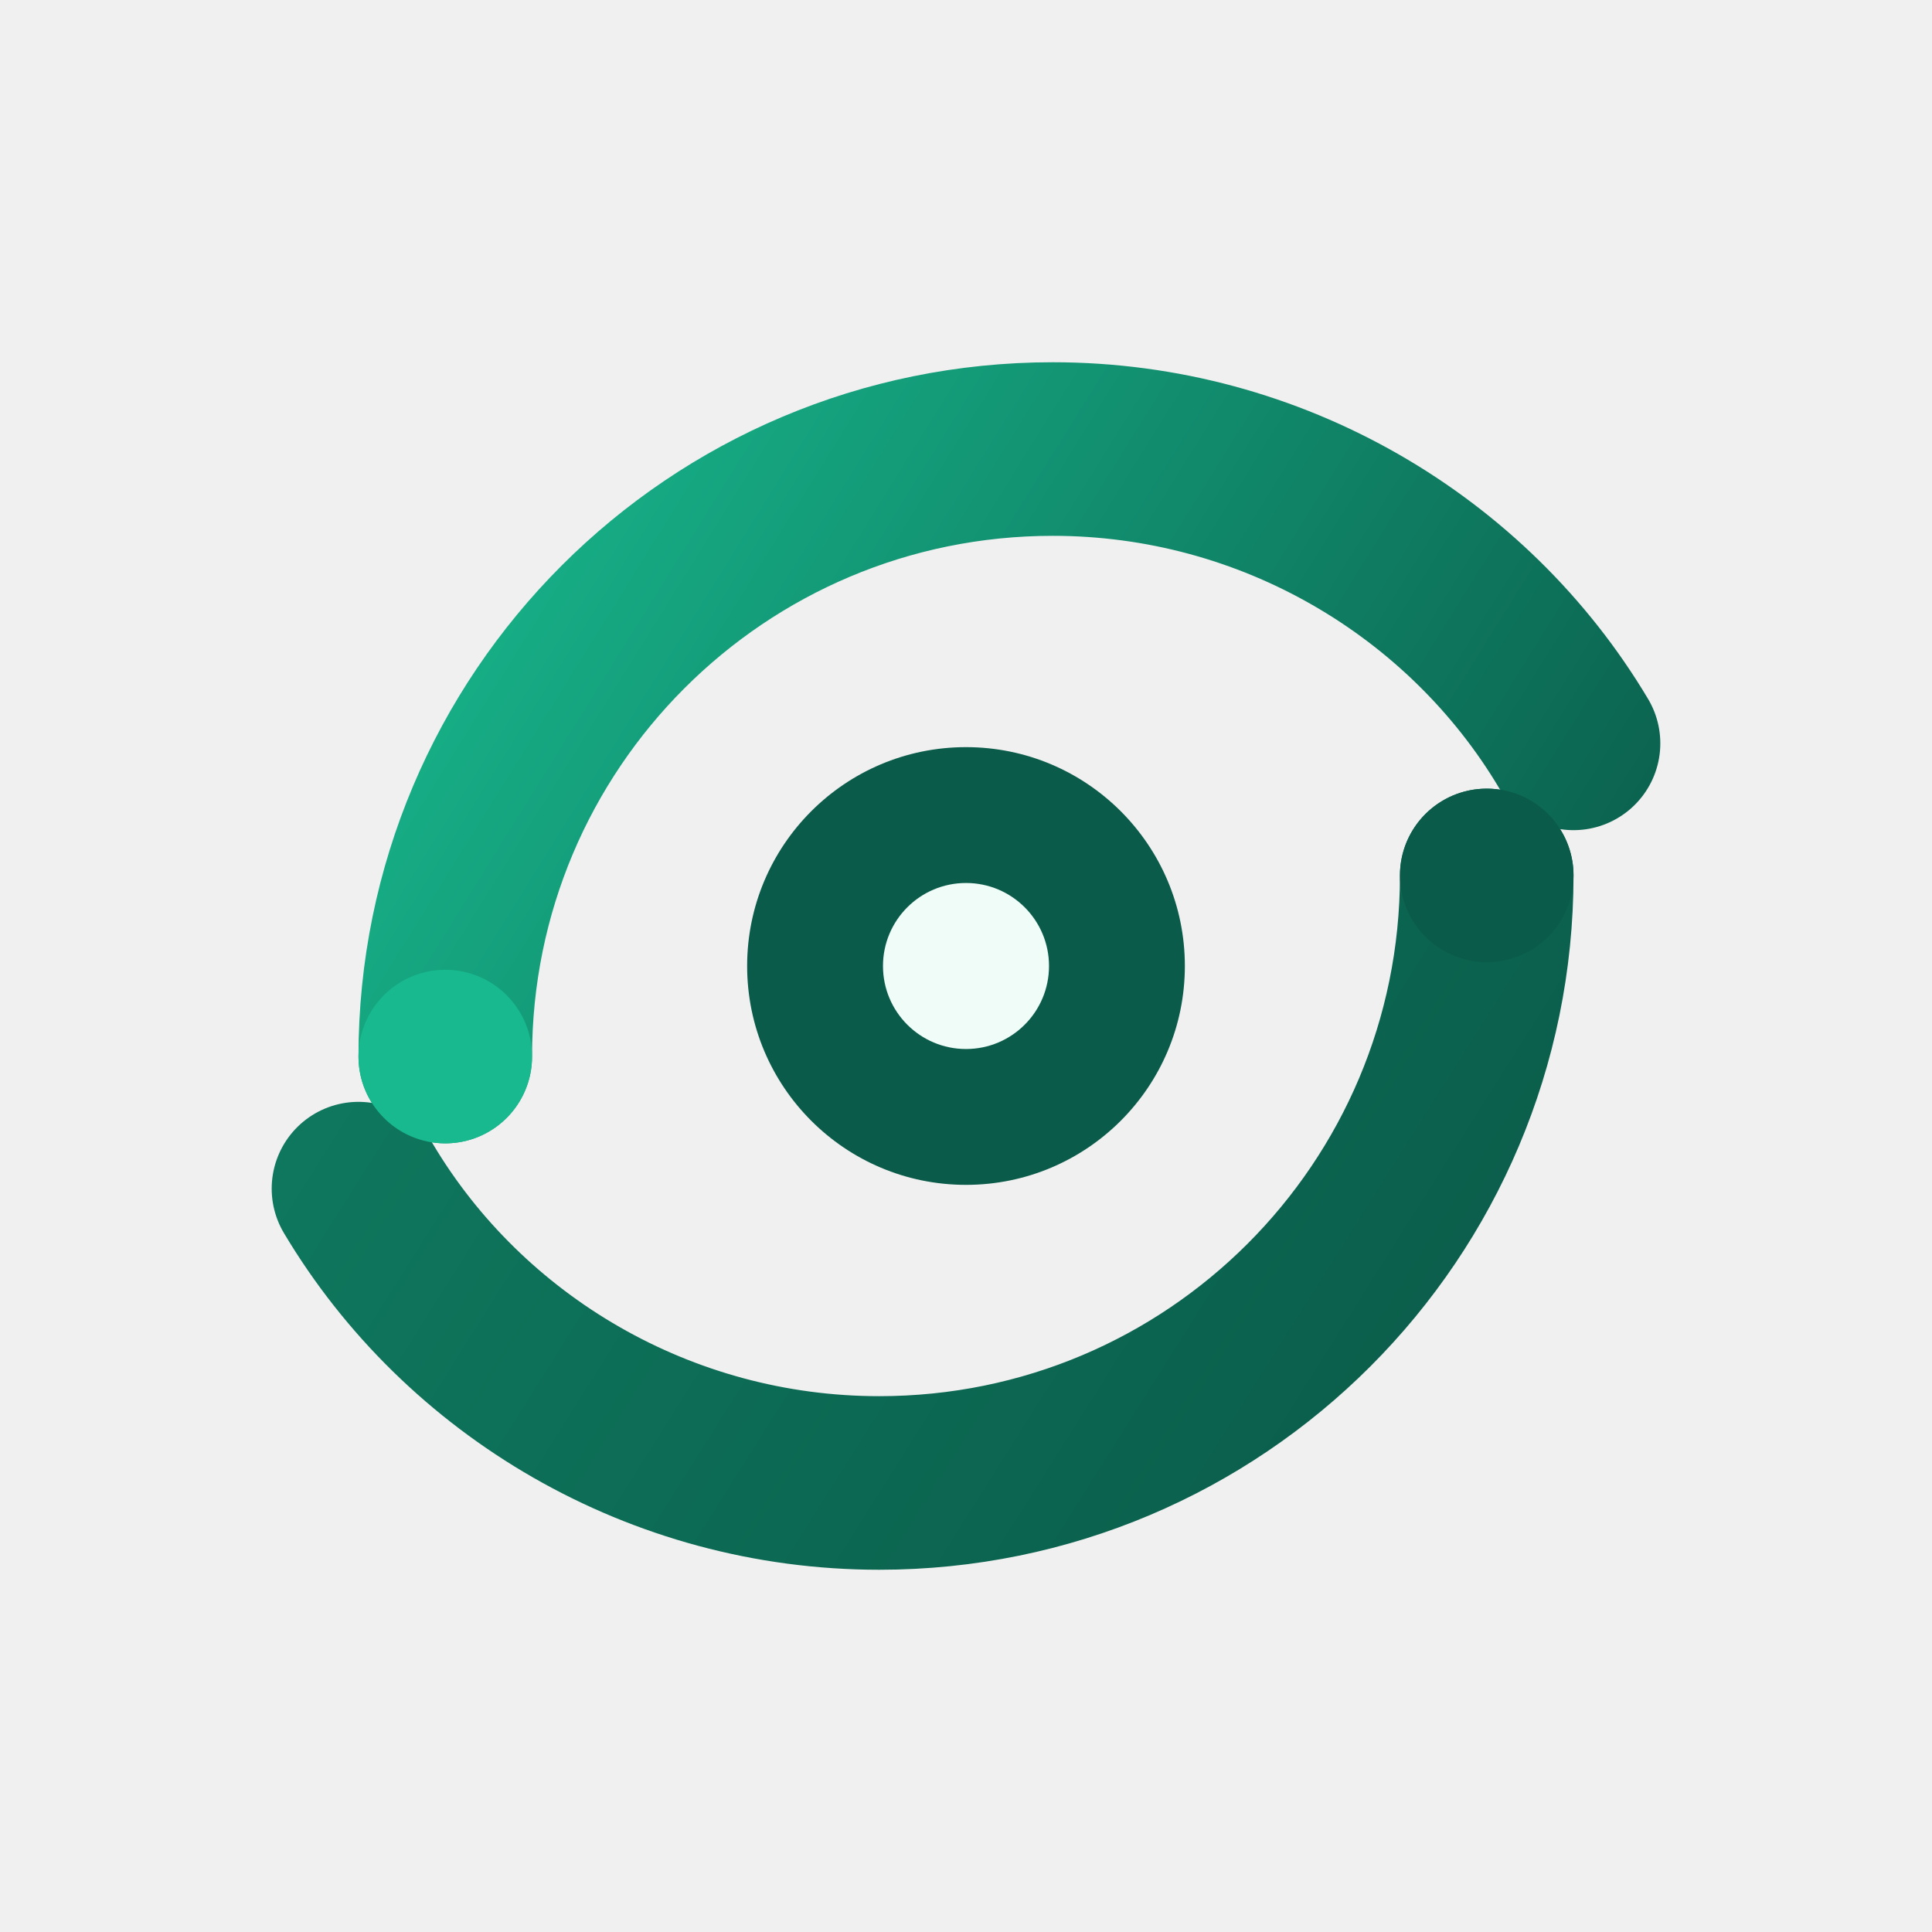
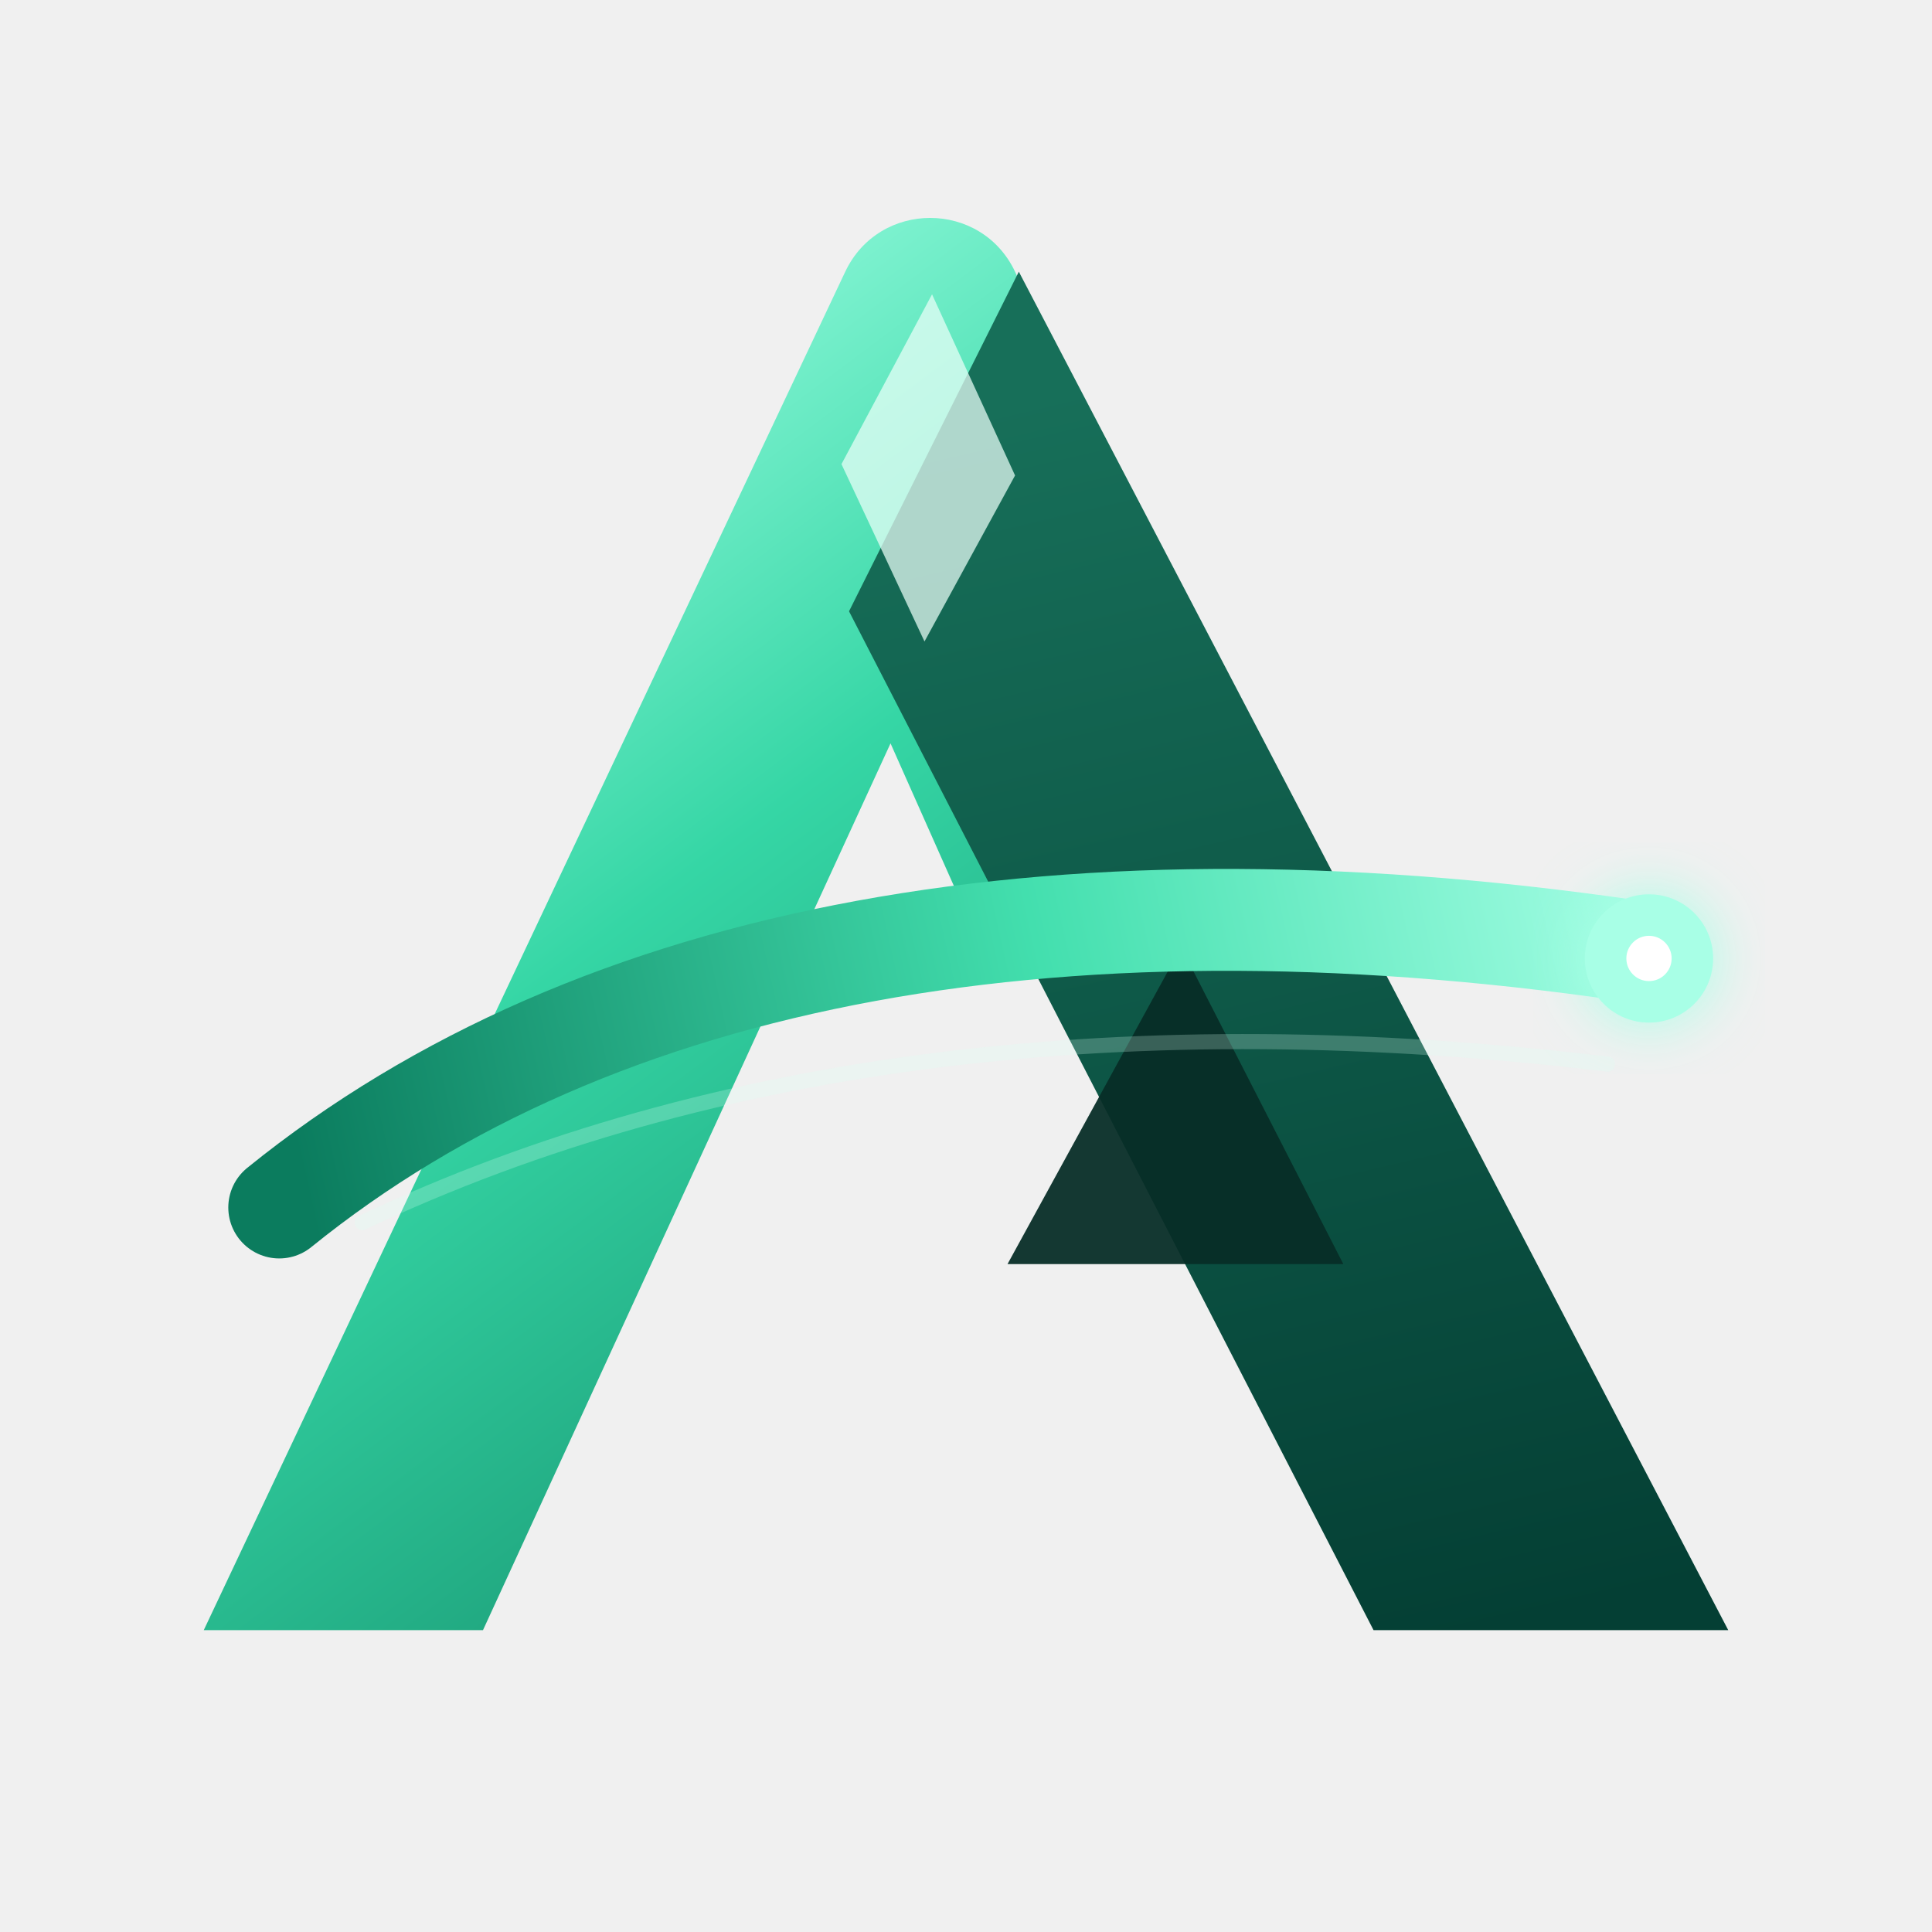
<svg xmlns="http://www.w3.org/2000/svg" viewBox="0 0 512 512" role="img" aria-label="Atlas">
  <defs>
-     <linearGradient id="route-a" x1="105" y1="118" x2="414" y2="310" gradientUnits="userSpaceOnUse">
-       <stop stop-color="#18b98e" />
-       <stop offset="1" stop-color="#0a5b49" />
+     <linearGradient id="atlasA" x1="126" y1="76" x2="398" y2="438" gradientUnits="userSpaceOnUse">
+       <stop stop-color="#9fffe3" />
+       <stop offset="0.35" stop-color="#35d6a5" />
+       <stop offset="1" stop-color="#087054" />
    </linearGradient>
-     <linearGradient id="route-b" x1="405" y1="392" x2="94" y2="196" gradientUnits="userSpaceOnUse">
-       <stop stop-color="#0a5b49" />
-       <stop offset="1" stop-color="#0f7b60" />
+     <linearGradient id="atlasADeep" x1="321" y1="94" x2="400" y2="431" gradientUnits="userSpaceOnUse">
+       <stop stop-color="#176f59" />
+       <stop offset="1" stop-color="#043f34" />
    </linearGradient>
+     <linearGradient id="atlasOrbit" x1="82" y1="320" x2="443" y2="239" gradientUnits="userSpaceOnUse">
+       <stop stop-color="#0b7c5e" />
+       <stop offset="0.55" stop-color="#43dfae" />
+       <stop offset="1" stop-color="#a8ffe6" />
+     </linearGradient>
+     <filter id="softGlow" x="-40%" y="-40%" width="180%" height="180%">
+       <feGaussianBlur stdDeviation="8" result="blur" />
+       <feMerge>
+         <feMergeNode in="blur" />
+         <feMergeNode in="SourceGraphic" />
+       </feMerge>
+     </filter>
  </defs>
-   <path d="M118 280c0-89 72-161 161-161 58 0 110 31 138 78" fill="none" stroke="url(#route-a)" stroke-width="46" stroke-linecap="round" />
-   <path d="M394 232c0 89-72 161-161 161-58 0-110-31-138-78" fill="none" stroke="url(#route-b)" stroke-width="46" stroke-linecap="round" />
-   <circle cx="118" cy="280" r="23" fill="#18b98e" />
-   <circle cx="394" cy="232" r="23" fill="#0a5b49" />
-   <circle cx="256" cy="256" r="58" fill="#0a5b49" />
-   <circle cx="256" cy="256" r="22" fill="#effcf7" />
+   <path d="M54 432 224 72c9-19 36-19 45 0l41 88-50 91-24-54-108 235H54Z" fill="url(#atlasA)" />
+   <path d="m270 72 188 360h-94L225 162l45-90Z" fill="url(#atlasADeep)" />
+   <path d="M182 335h174l-43-84-46 84h-85Z" fill="#062d26" opacity=".94" />
+   <path d="M74 320c84-68 209-91 365-67" fill="none" stroke="url(#atlasOrbit)" stroke-width="27" stroke-linecap="round" />
+   <path d="M96 324c93-44 205-57 330-42" fill="none" stroke="#d9fff4" stroke-opacity=".24" stroke-width="4" stroke-linecap="round" />
+   <circle cx="437" cy="254" r="17" fill="#a8ffe6" filter="url(#softGlow)" />
+   <circle cx="437" cy="254" r="6" fill="#ffffff" />
+   <path d="m247 78 22 48-24 44-22-47 24-45Z" fill="#eafff8" opacity=".72" />
</svg>
